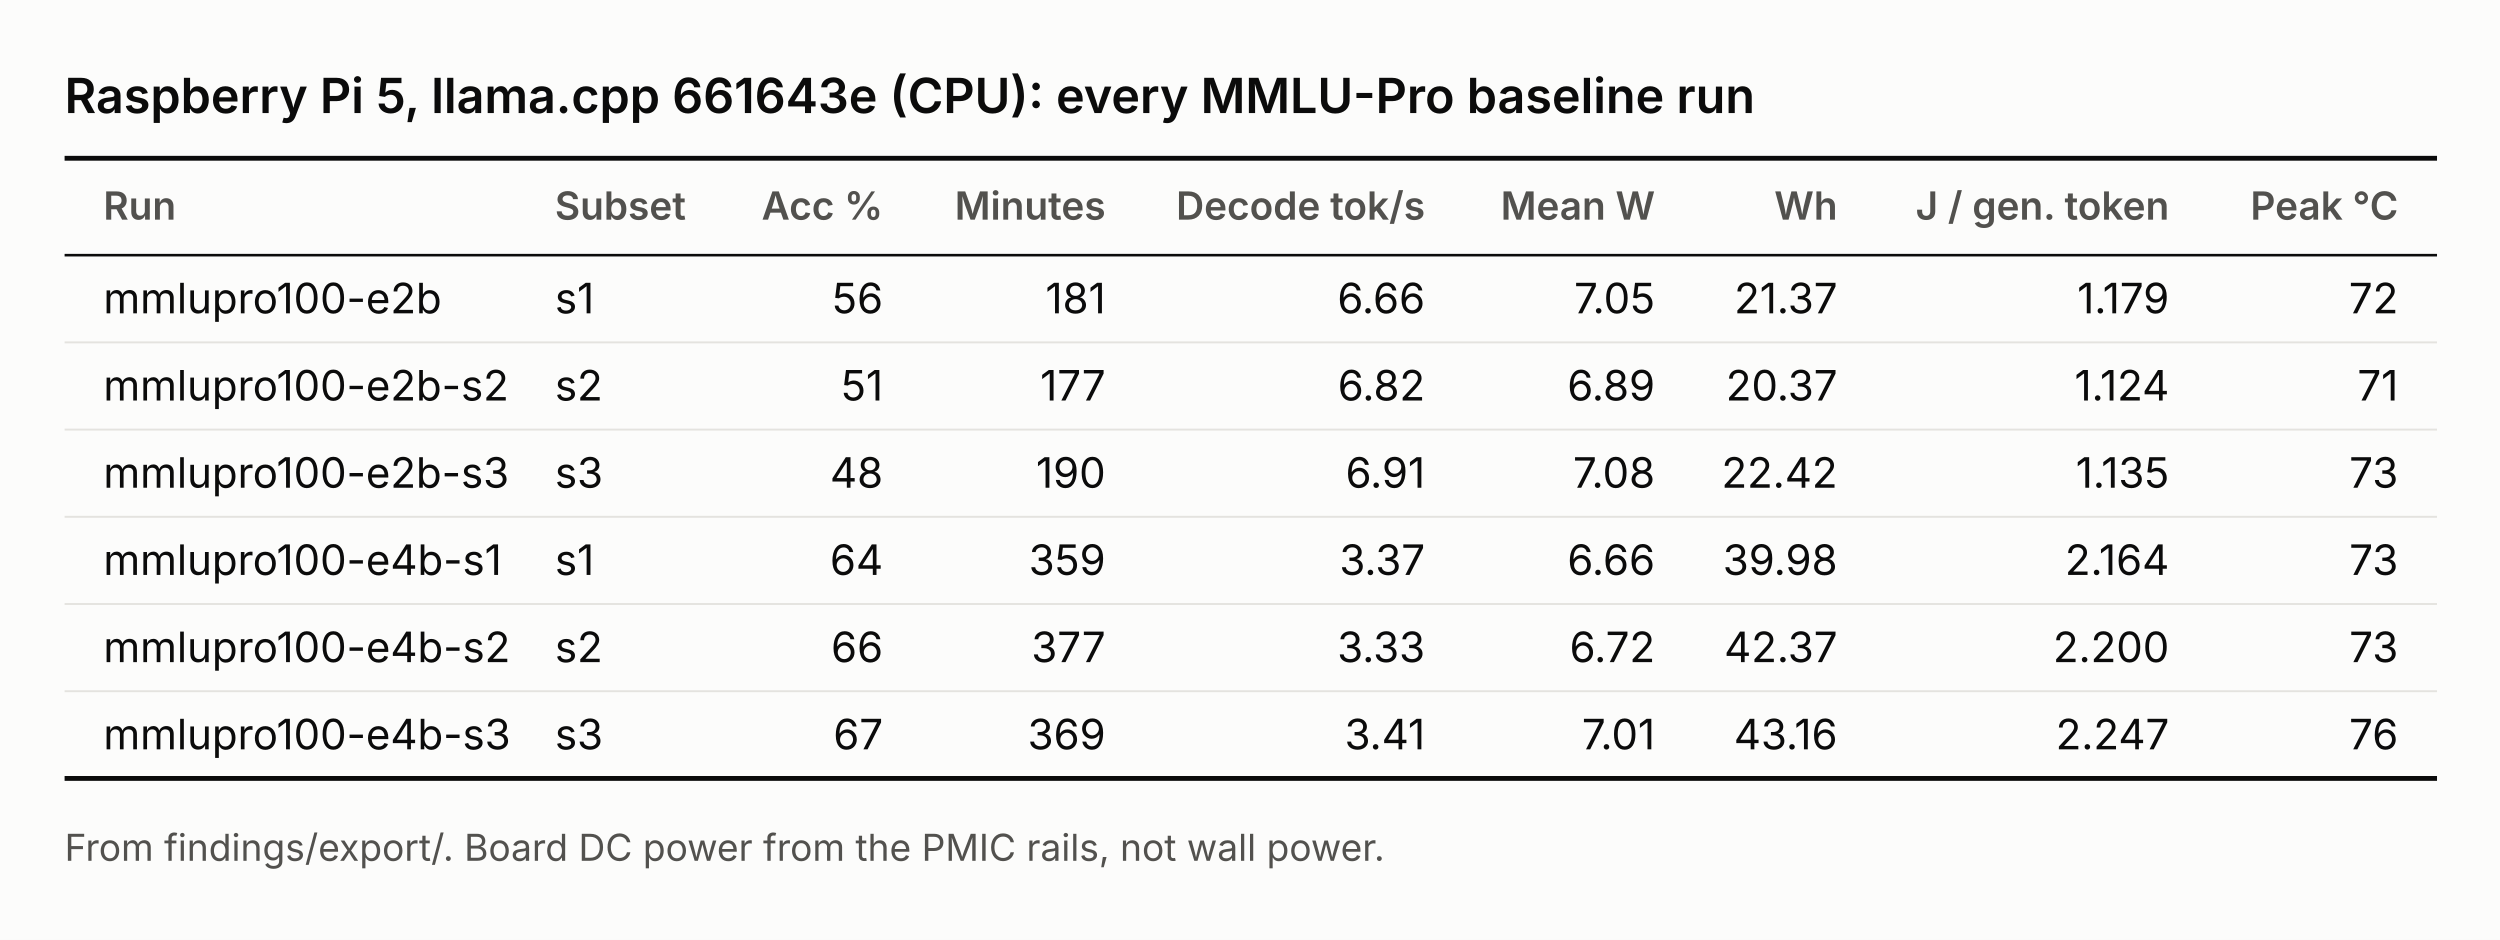
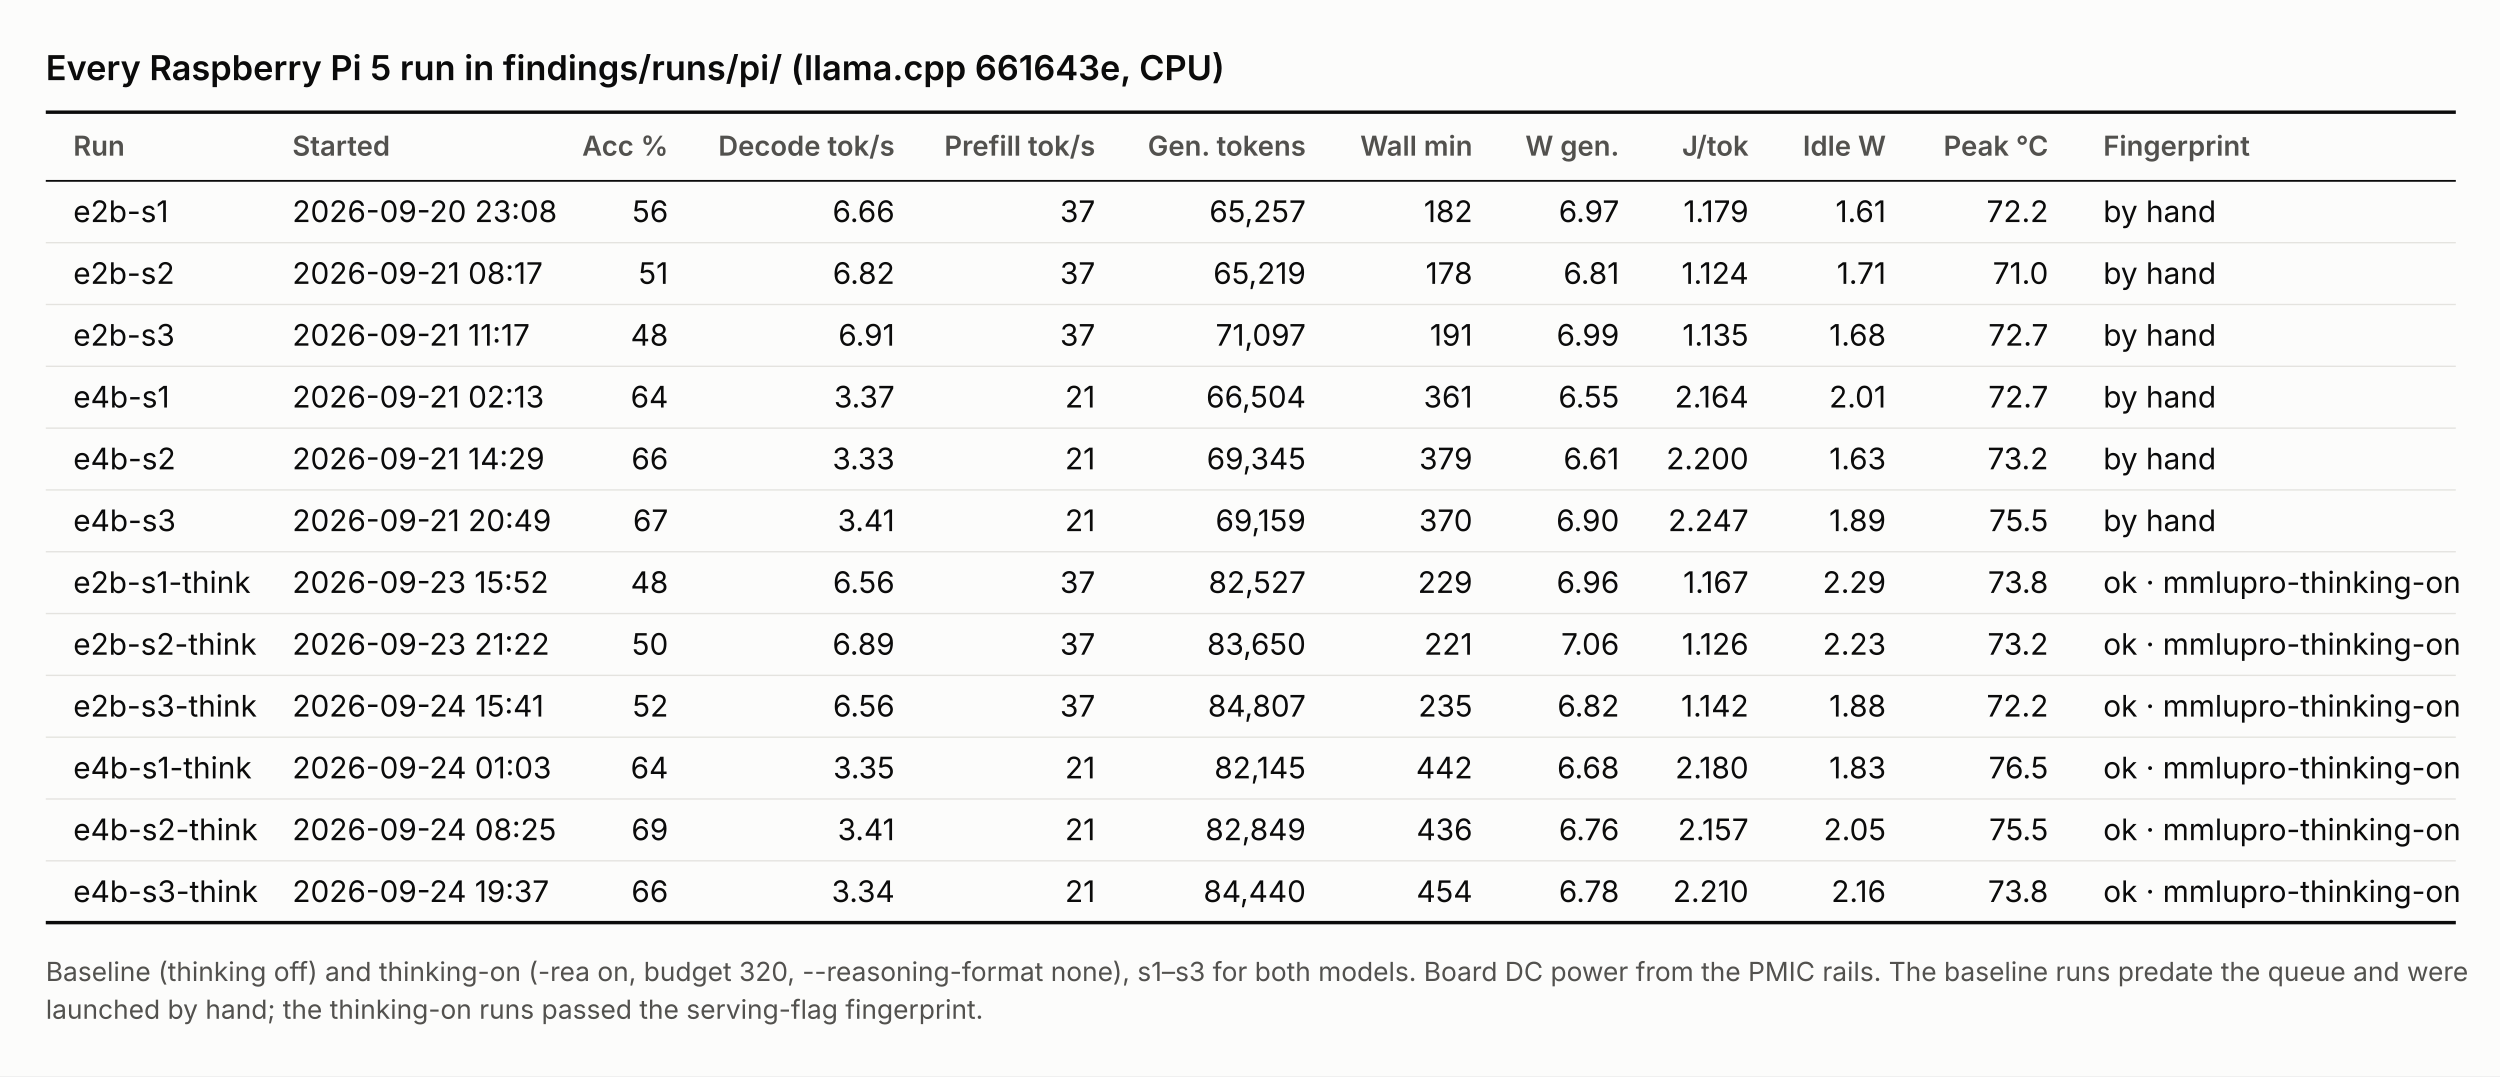
- <svg xmlns="http://www.w3.org/2000/svg" width="774" height="291" viewBox="0 0 774 291" role="img" aria-label="Raspberry Pi 5, llama.cpp 661643e (CPU): every MMLU-Pro baseline run">
+ <svg xmlns="http://www.w3.org/2000/svg" width="1092" height="470" viewBox="0 0 1092 470" role="img" aria-label="Every Raspberry Pi 5 run in findings/runs/pi/ (llama.cpp 661643e, CPU)">
  <style>text{font-family:Inter, -apple-system, 'Segoe UI', Helvetica, Arial, sans-serif;font-variant-numeric:tabular-nums}.title{font-size:15px;font-weight:600}.head{font-size:12px;font-weight:600}.cell{font-size:13px}.cell.b{font-weight:700}.note{font-size:11.5px}.glabel{font-size:13px;font-weight:600;font-style:italic}.hair{stroke-width:0.6}.hair2{stroke-width:0.6}.bg{fill:#fcfcfb}.title{fill:#0b0b0b}.head{fill:#52514e}.cell{fill:#0b0b0b}.note{fill:#52514e}.glabel{fill:#52514e}.rule{stroke:#0b0b0b}.hair{stroke:#e4e3df}.hair2{stroke:#52514e}.tint{fill:#e8f0fa}.group{fill:#f3f2ee}@media (prefers-color-scheme:dark){.bg{fill:#1a1a19}.title{fill:#ffffff}.head{fill:#c3c2b7}.cell{fill:#ffffff}.note{fill:#c3c2b7}.glabel{fill:#c3c2b7}.rule{stroke:#c3c2b7}.hair{stroke:#34332f}.hair2{stroke:#c3c2b7}.tint{fill:#1d2a3b}.group{fill:#242321}}</style>
  <rect class="bg" width="100%" height="100%" />
-   <text class="title" x="20" y="35">Raspberry Pi 5, llama.cpp 661643e (CPU): every MMLU-Pro baseline run</text>
+   <text class="title" x="20" y="35">Every Raspberry Pi 5 run in findings/runs/pi/ (llama.cpp 661643e, CPU)</text>
  <text class="head" x="32.0" y="68.0">Run</text>
-   <text class="head" x="171.8" y="68.0">Subset</text>
-   <text class="head" x="273.4" y="68.0" text-anchor="end">Acc %</text>
-   <text class="head" x="342.3" y="68.0" text-anchor="end">Minutes</text>
-   <text class="head" x="441.2" y="68.0" text-anchor="end">Decode tok/s</text>
-   <text class="head" x="512.4" y="68.0" text-anchor="end">Mean W</text>
-   <text class="head" x="568.9" y="68.0" text-anchor="end">Wh</text>
-   <text class="head" x="671.6" y="68.0" text-anchor="end">J / gen. token</text>
-   <text class="head" x="742.5" y="68.0" text-anchor="end">Peak °C</text>
-   <line class="rule" x1="20" x2="754.5" y1="49.0" y2="49.0" stroke-width="1.5" />
-   <line class="rule" x1="20" x2="754.5" y1="79.0" y2="79.0" stroke-width="0.8" />
-   <line class="rule" x1="20" x2="754.5" y1="241.0" y2="241.0" stroke-width="1.5" />
-   <text class="cell" x="32.0" y="97.0">mmlupro100-e2b</text>
-   <text class="cell" x="171.8" y="97.0">s1</text>
-   <text class="cell" x="273.4" y="97.0" text-anchor="end">56</text>
-   <text class="cell" x="342.3" y="97.0" text-anchor="end">181</text>
-   <text class="cell" x="441.2" y="97.0" text-anchor="end">6.66</text>
-   <text class="cell" x="512.4" y="97.0" text-anchor="end">7.05</text>
-   <text class="cell" x="568.9" y="97.0" text-anchor="end">21.37</text>
-   <text class="cell" x="671.6" y="97.0" text-anchor="end">1.179</text>
-   <text class="cell" x="742.5" y="97.0" text-anchor="end">72</text>
-   <line class="hair" x1="20" x2="754.5" y1="106.0" y2="106.0" />
-   <text class="cell" x="32.0" y="124.0">mmlupro100-e2b-s2</text>
-   <text class="cell" x="171.8" y="124.0">s2</text>
-   <text class="cell" x="273.4" y="124.0" text-anchor="end">51</text>
-   <text class="cell" x="342.3" y="124.0" text-anchor="end">177</text>
-   <text class="cell" x="441.2" y="124.0" text-anchor="end">6.82</text>
-   <text class="cell" x="512.4" y="124.0" text-anchor="end">6.89</text>
-   <text class="cell" x="568.9" y="124.0" text-anchor="end">20.37</text>
-   <text class="cell" x="671.6" y="124.0" text-anchor="end">1.124</text>
-   <text class="cell" x="742.5" y="124.0" text-anchor="end">71</text>
-   <line class="hair" x1="20" x2="754.5" y1="133.0" y2="133.0" />
-   <text class="cell" x="32.0" y="151.0">mmlupro100-e2b-s3</text>
-   <text class="cell" x="171.8" y="151.0">s3</text>
-   <text class="cell" x="273.4" y="151.0" text-anchor="end">48</text>
-   <text class="cell" x="342.3" y="151.0" text-anchor="end">190</text>
-   <text class="cell" x="441.2" y="151.0" text-anchor="end">6.91</text>
-   <text class="cell" x="512.4" y="151.0" text-anchor="end">7.08</text>
-   <text class="cell" x="568.9" y="151.0" text-anchor="end">22.42</text>
-   <text class="cell" x="671.6" y="151.0" text-anchor="end">1.135</text>
-   <text class="cell" x="742.5" y="151.0" text-anchor="end">73</text>
-   <line class="hair" x1="20" x2="754.5" y1="160.0" y2="160.0" />
-   <text class="cell" x="32.0" y="178.0">mmlupro100-e4b-s1</text>
-   <text class="cell" x="171.8" y="178.0">s1</text>
-   <text class="cell" x="273.4" y="178.0" text-anchor="end">64</text>
-   <text class="cell" x="342.3" y="178.0" text-anchor="end">359</text>
-   <text class="cell" x="441.2" y="178.0" text-anchor="end">3.37</text>
-   <text class="cell" x="512.4" y="178.0" text-anchor="end">6.66</text>
-   <text class="cell" x="568.9" y="178.0" text-anchor="end">39.98</text>
-   <text class="cell" x="671.6" y="178.0" text-anchor="end">2.164</text>
-   <text class="cell" x="742.5" y="178.0" text-anchor="end">73</text>
-   <line class="hair" x1="20" x2="754.5" y1="187.0" y2="187.0" />
-   <text class="cell" x="32.0" y="205.0">mmlupro100-e4b-s2</text>
-   <text class="cell" x="171.8" y="205.0">s2</text>
-   <text class="cell" x="273.4" y="205.0" text-anchor="end">66</text>
-   <text class="cell" x="342.3" y="205.0" text-anchor="end">377</text>
-   <text class="cell" x="441.2" y="205.0" text-anchor="end">3.33</text>
-   <text class="cell" x="512.4" y="205.0" text-anchor="end">6.72</text>
-   <text class="cell" x="568.9" y="205.0" text-anchor="end">42.37</text>
-   <text class="cell" x="671.6" y="205.0" text-anchor="end">2.200</text>
-   <text class="cell" x="742.5" y="205.0" text-anchor="end">73</text>
-   <line class="hair" x1="20" x2="754.5" y1="214.0" y2="214.0" />
-   <text class="cell" x="32.0" y="232.0">mmlupro100-e4b-s3</text>
-   <text class="cell" x="171.8" y="232.0">s3</text>
-   <text class="cell" x="273.4" y="232.0" text-anchor="end">67</text>
-   <text class="cell" x="342.3" y="232.0" text-anchor="end">369</text>
-   <text class="cell" x="441.2" y="232.0" text-anchor="end">3.41</text>
-   <text class="cell" x="512.4" y="232.0" text-anchor="end">7.01</text>
-   <text class="cell" x="568.9" y="232.0" text-anchor="end">43.16</text>
-   <text class="cell" x="671.6" y="232.0" text-anchor="end">2.247</text>
-   <text class="cell" x="742.5" y="232.0" text-anchor="end">76</text>
-   <text class="note" x="20" y="266.5">From findings/export/. Board DC power from the PMIC rails, not wall power.</text>
+   <text class="head" x="127.7" y="68.0">Started</text>
+   <text class="head" x="291.9" y="68.0" text-anchor="end">Acc %</text>
+   <text class="head" x="390.8" y="68.0" text-anchor="end">Decode tok/s</text>
+   <text class="head" x="478.4" y="68.0" text-anchor="end">Prefill tok/s</text>
+   <text class="head" x="570.4" y="68.0" text-anchor="end">Gen. tokens</text>
+   <text class="head" x="643.2" y="68.0" text-anchor="end">Wall min</text>
+   <text class="head" x="707.3" y="68.0" text-anchor="end">W gen.</text>
+   <text class="head" x="763.8" y="68.0" text-anchor="end">J/tok</text>
+   <text class="head" x="823.8" y="68.0" text-anchor="end">Idle W</text>
+   <text class="head" x="894.7" y="68.0" text-anchor="end">Peak °C</text>
+   <text class="head" x="918.7" y="68.0">Fingerprint</text>
+   <line class="rule" x1="20" x2="1072.7" y1="49.0" y2="49.0" stroke-width="1.5" />
+   <line class="rule" x1="20" x2="1072.7" y1="79.0" y2="79.0" stroke-width="0.8" />
+   <line class="rule" x1="20" x2="1072.7" y1="403.0" y2="403.0" stroke-width="1.5" />
+   <text class="cell" x="32.0" y="97.0">e2b-s1</text>
+   <text class="cell" x="127.7" y="97.0">2026-09-20 23:08</text>
+   <text class="cell" x="291.9" y="97.0" text-anchor="end">56</text>
+   <text class="cell" x="390.8" y="97.0" text-anchor="end">6.66</text>
+   <text class="cell" x="478.4" y="97.0" text-anchor="end">37</text>
+   <text class="cell" x="570.4" y="97.0" text-anchor="end">65,257</text>
+   <text class="cell" x="643.2" y="97.0" text-anchor="end">182</text>
+   <text class="cell" x="707.3" y="97.0" text-anchor="end">6.97</text>
+   <text class="cell" x="763.8" y="97.0" text-anchor="end">1.179</text>
+   <text class="cell" x="823.8" y="97.0" text-anchor="end">1.61</text>
+   <text class="cell" x="894.7" y="97.0" text-anchor="end">72.2</text>
+   <text class="cell" x="918.7" y="97.0">by hand</text>
+   <line class="hair" x1="20" x2="1072.7" y1="106.0" y2="106.0" />
+   <text class="cell" x="32.0" y="124.0">e2b-s2</text>
+   <text class="cell" x="127.7" y="124.0">2026-09-21 08:17</text>
+   <text class="cell" x="291.9" y="124.0" text-anchor="end">51</text>
+   <text class="cell" x="390.8" y="124.0" text-anchor="end">6.82</text>
+   <text class="cell" x="478.4" y="124.0" text-anchor="end">37</text>
+   <text class="cell" x="570.4" y="124.0" text-anchor="end">65,219</text>
+   <text class="cell" x="643.2" y="124.0" text-anchor="end">178</text>
+   <text class="cell" x="707.3" y="124.0" text-anchor="end">6.81</text>
+   <text class="cell" x="763.8" y="124.0" text-anchor="end">1.124</text>
+   <text class="cell" x="823.8" y="124.0" text-anchor="end">1.71</text>
+   <text class="cell" x="894.7" y="124.0" text-anchor="end">71.0</text>
+   <text class="cell" x="918.7" y="124.0">by hand</text>
+   <line class="hair" x1="20" x2="1072.7" y1="133.0" y2="133.0" />
+   <text class="cell" x="32.0" y="151.0">e2b-s3</text>
+   <text class="cell" x="127.7" y="151.0">2026-09-21 11:17</text>
+   <text class="cell" x="291.9" y="151.0" text-anchor="end">48</text>
+   <text class="cell" x="390.8" y="151.0" text-anchor="end">6.91</text>
+   <text class="cell" x="478.4" y="151.0" text-anchor="end">37</text>
+   <text class="cell" x="570.4" y="151.0" text-anchor="end">71,097</text>
+   <text class="cell" x="643.2" y="151.0" text-anchor="end">191</text>
+   <text class="cell" x="707.3" y="151.0" text-anchor="end">6.99</text>
+   <text class="cell" x="763.8" y="151.0" text-anchor="end">1.135</text>
+   <text class="cell" x="823.8" y="151.0" text-anchor="end">1.68</text>
+   <text class="cell" x="894.7" y="151.0" text-anchor="end">72.7</text>
+   <text class="cell" x="918.7" y="151.0">by hand</text>
+   <line class="hair" x1="20" x2="1072.7" y1="160.0" y2="160.0" />
+   <text class="cell" x="32.0" y="178.0">e4b-s1</text>
+   <text class="cell" x="127.7" y="178.0">2026-09-21 02:13</text>
+   <text class="cell" x="291.9" y="178.0" text-anchor="end">64</text>
+   <text class="cell" x="390.8" y="178.0" text-anchor="end">3.37</text>
+   <text class="cell" x="478.4" y="178.0" text-anchor="end">21</text>
+   <text class="cell" x="570.4" y="178.0" text-anchor="end">66,504</text>
+   <text class="cell" x="643.2" y="178.0" text-anchor="end">361</text>
+   <text class="cell" x="707.3" y="178.0" text-anchor="end">6.55</text>
+   <text class="cell" x="763.8" y="178.0" text-anchor="end">2.164</text>
+   <text class="cell" x="823.8" y="178.0" text-anchor="end">2.01</text>
+   <text class="cell" x="894.7" y="178.0" text-anchor="end">72.7</text>
+   <text class="cell" x="918.7" y="178.0">by hand</text>
+   <line class="hair" x1="20" x2="1072.7" y1="187.0" y2="187.0" />
+   <text class="cell" x="32.0" y="205.0">e4b-s2</text>
+   <text class="cell" x="127.7" y="205.0">2026-09-21 14:29</text>
+   <text class="cell" x="291.9" y="205.0" text-anchor="end">66</text>
+   <text class="cell" x="390.8" y="205.0" text-anchor="end">3.33</text>
+   <text class="cell" x="478.4" y="205.0" text-anchor="end">21</text>
+   <text class="cell" x="570.4" y="205.0" text-anchor="end">69,345</text>
+   <text class="cell" x="643.2" y="205.0" text-anchor="end">379</text>
+   <text class="cell" x="707.3" y="205.0" text-anchor="end">6.61</text>
+   <text class="cell" x="763.8" y="205.0" text-anchor="end">2.200</text>
+   <text class="cell" x="823.8" y="205.0" text-anchor="end">1.63</text>
+   <text class="cell" x="894.7" y="205.0" text-anchor="end">73.2</text>
+   <text class="cell" x="918.7" y="205.0">by hand</text>
+   <line class="hair" x1="20" x2="1072.7" y1="214.0" y2="214.0" />
+   <text class="cell" x="32.0" y="232.0">e4b-s3</text>
+   <text class="cell" x="127.7" y="232.0">2026-09-21 20:49</text>
+   <text class="cell" x="291.9" y="232.0" text-anchor="end">67</text>
+   <text class="cell" x="390.8" y="232.0" text-anchor="end">3.41</text>
+   <text class="cell" x="478.4" y="232.0" text-anchor="end">21</text>
+   <text class="cell" x="570.4" y="232.0" text-anchor="end">69,159</text>
+   <text class="cell" x="643.2" y="232.0" text-anchor="end">370</text>
+   <text class="cell" x="707.3" y="232.0" text-anchor="end">6.90</text>
+   <text class="cell" x="763.8" y="232.0" text-anchor="end">2.247</text>
+   <text class="cell" x="823.8" y="232.0" text-anchor="end">1.89</text>
+   <text class="cell" x="894.7" y="232.0" text-anchor="end">75.5</text>
+   <text class="cell" x="918.7" y="232.0">by hand</text>
+   <line class="hair" x1="20" x2="1072.7" y1="241.0" y2="241.0" />
+   <text class="cell" x="32.0" y="259.0">e2b-s1-think</text>
+   <text class="cell" x="127.7" y="259.0">2026-09-23 15:52</text>
+   <text class="cell" x="291.9" y="259.0" text-anchor="end">48</text>
+   <text class="cell" x="390.8" y="259.0" text-anchor="end">6.56</text>
+   <text class="cell" x="478.4" y="259.0" text-anchor="end">37</text>
+   <text class="cell" x="570.4" y="259.0" text-anchor="end">82,527</text>
+   <text class="cell" x="643.2" y="259.0" text-anchor="end">229</text>
+   <text class="cell" x="707.3" y="259.0" text-anchor="end">6.96</text>
+   <text class="cell" x="763.8" y="259.0" text-anchor="end">1.167</text>
+   <text class="cell" x="823.8" y="259.0" text-anchor="end">2.29</text>
+   <text class="cell" x="894.7" y="259.0" text-anchor="end">73.8</text>
+   <text class="cell" x="918.7" y="259.0">ok · mmlupro-thinking-on</text>
+   <line class="hair" x1="20" x2="1072.7" y1="268.0" y2="268.0" />
+   <text class="cell" x="32.0" y="286.0">e2b-s2-think</text>
+   <text class="cell" x="127.7" y="286.0">2026-09-23 21:22</text>
+   <text class="cell" x="291.9" y="286.0" text-anchor="end">50</text>
+   <text class="cell" x="390.8" y="286.0" text-anchor="end">6.89</text>
+   <text class="cell" x="478.4" y="286.0" text-anchor="end">37</text>
+   <text class="cell" x="570.4" y="286.0" text-anchor="end">83,650</text>
+   <text class="cell" x="643.2" y="286.0" text-anchor="end">221</text>
+   <text class="cell" x="707.3" y="286.0" text-anchor="end">7.06</text>
+   <text class="cell" x="763.8" y="286.0" text-anchor="end">1.126</text>
+   <text class="cell" x="823.8" y="286.0" text-anchor="end">2.23</text>
+   <text class="cell" x="894.7" y="286.0" text-anchor="end">73.2</text>
+   <text class="cell" x="918.7" y="286.0">ok · mmlupro-thinking-on</text>
+   <line class="hair" x1="20" x2="1072.7" y1="295.0" y2="295.0" />
+   <text class="cell" x="32.0" y="313.0">e2b-s3-think</text>
+   <text class="cell" x="127.7" y="313.0">2026-09-24 15:41</text>
+   <text class="cell" x="291.9" y="313.0" text-anchor="end">52</text>
+   <text class="cell" x="390.8" y="313.0" text-anchor="end">6.56</text>
+   <text class="cell" x="478.4" y="313.0" text-anchor="end">37</text>
+   <text class="cell" x="570.4" y="313.0" text-anchor="end">84,807</text>
+   <text class="cell" x="643.2" y="313.0" text-anchor="end">235</text>
+   <text class="cell" x="707.3" y="313.0" text-anchor="end">6.82</text>
+   <text class="cell" x="763.8" y="313.0" text-anchor="end">1.142</text>
+   <text class="cell" x="823.8" y="313.0" text-anchor="end">1.88</text>
+   <text class="cell" x="894.7" y="313.0" text-anchor="end">72.2</text>
+   <text class="cell" x="918.7" y="313.0">ok · mmlupro-thinking-on</text>
+   <line class="hair" x1="20" x2="1072.7" y1="322.0" y2="322.0" />
+   <text class="cell" x="32.0" y="340.0">e4b-s1-think</text>
+   <text class="cell" x="127.7" y="340.0">2026-09-24 01:03</text>
+   <text class="cell" x="291.9" y="340.0" text-anchor="end">64</text>
+   <text class="cell" x="390.8" y="340.0" text-anchor="end">3.35</text>
+   <text class="cell" x="478.4" y="340.0" text-anchor="end">21</text>
+   <text class="cell" x="570.4" y="340.0" text-anchor="end">82,145</text>
+   <text class="cell" x="643.2" y="340.0" text-anchor="end">442</text>
+   <text class="cell" x="707.3" y="340.0" text-anchor="end">6.68</text>
+   <text class="cell" x="763.8" y="340.0" text-anchor="end">2.180</text>
+   <text class="cell" x="823.8" y="340.0" text-anchor="end">1.83</text>
+   <text class="cell" x="894.7" y="340.0" text-anchor="end">76.5</text>
+   <text class="cell" x="918.7" y="340.0">ok · mmlupro-thinking-on</text>
+   <line class="hair" x1="20" x2="1072.7" y1="349.0" y2="349.0" />
+   <text class="cell" x="32.0" y="367.0">e4b-s2-think</text>
+   <text class="cell" x="127.7" y="367.0">2026-09-24 08:25</text>
+   <text class="cell" x="291.9" y="367.0" text-anchor="end">69</text>
+   <text class="cell" x="390.8" y="367.0" text-anchor="end">3.41</text>
+   <text class="cell" x="478.4" y="367.0" text-anchor="end">21</text>
+   <text class="cell" x="570.4" y="367.0" text-anchor="end">82,849</text>
+   <text class="cell" x="643.2" y="367.0" text-anchor="end">436</text>
+   <text class="cell" x="707.3" y="367.0" text-anchor="end">6.76</text>
+   <text class="cell" x="763.8" y="367.0" text-anchor="end">2.157</text>
+   <text class="cell" x="823.8" y="367.0" text-anchor="end">2.05</text>
+   <text class="cell" x="894.7" y="367.0" text-anchor="end">75.5</text>
+   <text class="cell" x="918.7" y="367.0">ok · mmlupro-thinking-on</text>
+   <line class="hair" x1="20" x2="1072.7" y1="376.0" y2="376.0" />
+   <text class="cell" x="32.0" y="394.0">e4b-s3-think</text>
+   <text class="cell" x="127.7" y="394.0">2026-09-24 19:37</text>
+   <text class="cell" x="291.9" y="394.0" text-anchor="end">66</text>
+   <text class="cell" x="390.8" y="394.0" text-anchor="end">3.34</text>
+   <text class="cell" x="478.4" y="394.0" text-anchor="end">21</text>
+   <text class="cell" x="570.4" y="394.0" text-anchor="end">84,440</text>
+   <text class="cell" x="643.2" y="394.0" text-anchor="end">454</text>
+   <text class="cell" x="707.3" y="394.0" text-anchor="end">6.78</text>
+   <text class="cell" x="763.8" y="394.0" text-anchor="end">2.210</text>
+   <text class="cell" x="823.8" y="394.0" text-anchor="end">2.16</text>
+   <text class="cell" x="894.7" y="394.0" text-anchor="end">73.8</text>
+   <text class="cell" x="918.7" y="394.0">ok · mmlupro-thinking-on</text>
+   <text class="note" x="20" y="428.5">Baseline (thinking off) and thinking-on (-rea on, budget 320, --reasoning-format none), s1–s3 for both models. Board DC power from the PMIC rails. The baseline runs predate the queue and were</text>
+   <text class="note" x="20" y="445.0">launched by hand; the thinking-on runs passed the serving-flag fingerprint.</text>
</svg>
